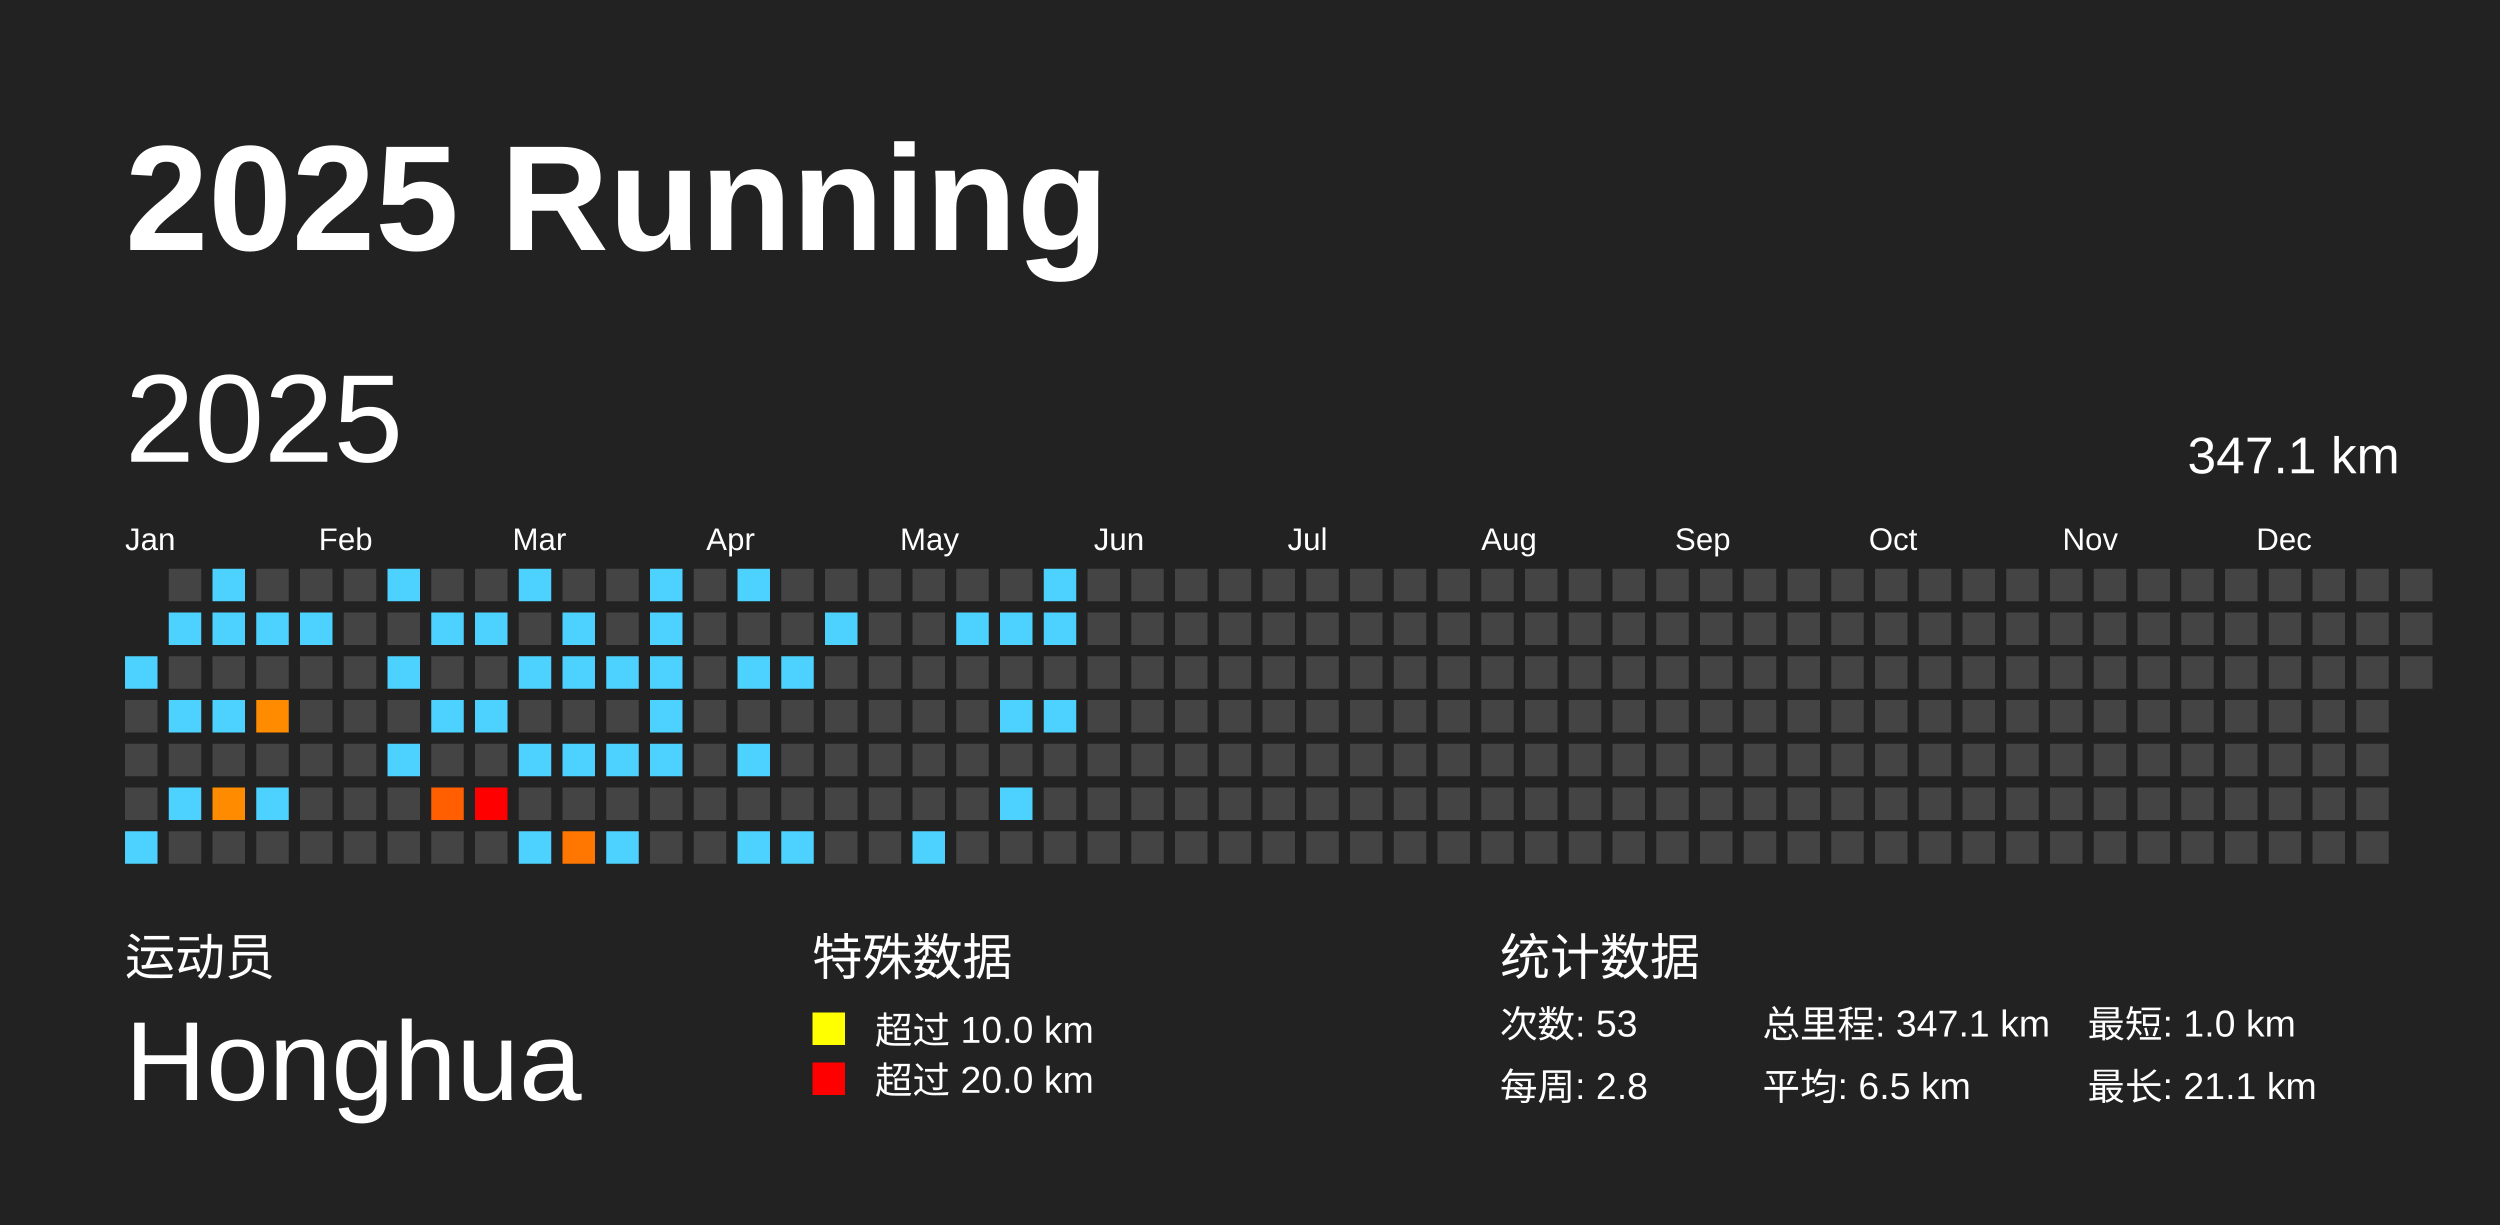
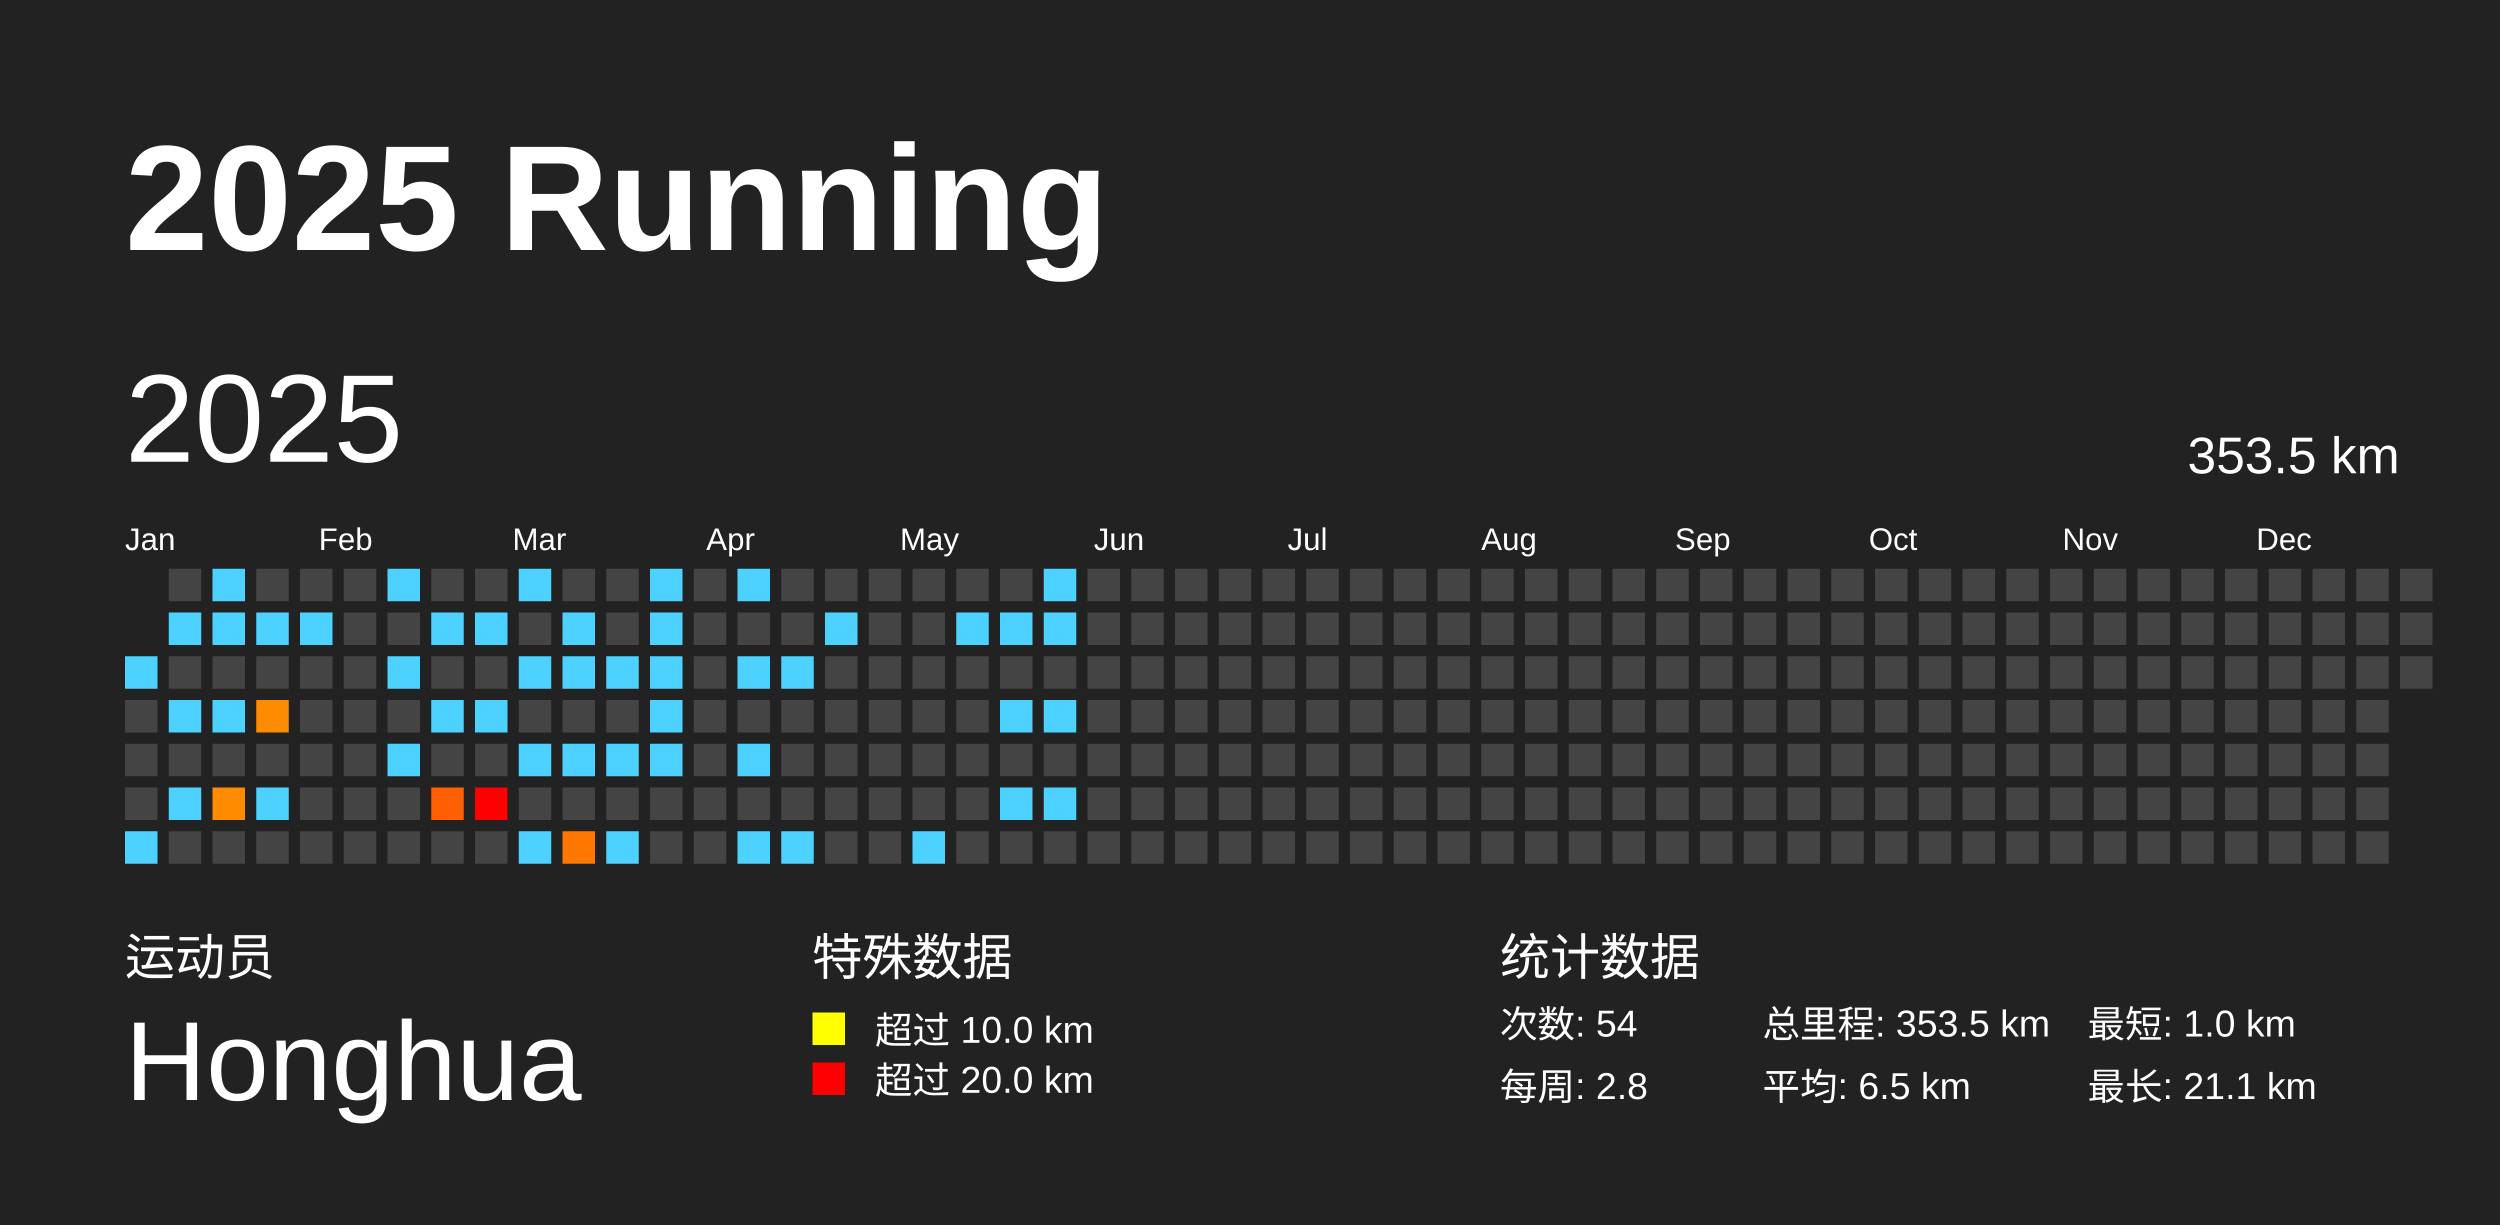
<svg xmlns="http://www.w3.org/2000/svg" baseProfile="full" height="98mm" version="1.1" viewBox="0,0,200,98" width="200mm">
  <defs />
  <rect fill="#222222" height="98" width="200" x="0" y="0" />
  <text fill="#FFFFFF" style="font-size:12px; font-family:Arial; font-weight:bold;" x="10" y="20">2025 Running</text>
  <text fill="#FFFFFF" style="font-size:4px; font-family:Arial" x="10" y="78">运动员</text>
  <text fill="#FFFFFF" style="font-size:9px; font-family:Arial" x="10" y="88">Honghua</text>
  <text fill="#FFFFFF" style="font-size:4px; font-family:Arial" x="65" y="78">特殊数据</text>
  <rect fill="yellow" height="2.6" width="2.6" x="65" y="81" />
  <text fill="#FFFFFF" style="font-size:3px; font-family:Arial" x="70" y="83.5">超过 10.0 km</text>
  <rect fill="red" height="2.6" width="2.6" x="65" y="85" />
  <text fill="#FFFFFF" style="font-size:3px; font-family:Arial" x="70" y="87.5">超过 20.0 km</text>
  <text fill="#FFFFFF" style="font-size:4px; font-family:Arial" x="120" y="78">统计数据</text>
-   <text fill="#FFFFFF" style="font-size:3px; font-family:Arial" x="120" y="83">次数: 53</text>
+   <text fill="#FFFFFF" style="font-size:3px; font-family:Arial" x="120" y="83">次数: 54</text>
  <text fill="#FFFFFF" style="font-size:3px; font-family:Arial" x="120" y="88">每周: 2.8</text>
-   <text fill="#FFFFFF" style="font-size:3px; font-family:Arial" x="141" y="83">总里程: 347.1 km</text>
+   <text fill="#FFFFFF" style="font-size:3px; font-family:Arial" x="141" y="83">总里程: 353.5 km</text>
  <text fill="#FFFFFF" style="font-size:3px; font-family:Arial" x="141" y="88">平均: 6.5 km</text>
  <text fill="#FFFFFF" style="font-size:3px; font-family:Arial" x="167" y="83">最短: 1.0 km</text>
  <text fill="#FFFFFF" style="font-size:3px; font-family:Arial" x="167" y="88">最长: 21.1 km</text>
  <text dominant-baseline="hanging" fill="#FFFFFF" style="font-size:10.0px; font-family:Arial;" x="10" y="30">2025</text>
-   <text dominant-baseline="hanging" fill="#FFFFFF" style="font-size:4.125px; font-family:Arial;" x="175" y="35">347.1 km</text>
+   <text dominant-baseline="hanging" fill="#FFFFFF" style="font-size:4.125px; font-family:Arial;" x="175" y="35">353.5 km</text>
  <text fill="#FFFFFF" style="font-size:2.5px; font-family:Arial" x="10.0" y="44">Jan</text>
  <text fill="#FFFFFF" style="font-size:2.5px; font-family:Arial" x="25.5" y="44">Feb</text>
  <text fill="#FFFFFF" style="font-size:2.5px; font-family:Arial" x="41.0" y="44">Mar</text>
  <text fill="#FFFFFF" style="font-size:2.5px; font-family:Arial" x="56.5" y="44">Apr</text>
  <text fill="#FFFFFF" style="font-size:2.5px; font-family:Arial" x="72.0" y="44">May</text>
  <text fill="#FFFFFF" style="font-size:2.5px; font-family:Arial" x="87.5" y="44">Jun</text>
  <text fill="#FFFFFF" style="font-size:2.5px; font-family:Arial" x="103.0" y="44">Jul</text>
  <text fill="#FFFFFF" style="font-size:2.5px; font-family:Arial" x="118.5" y="44">Aug</text>
  <text fill="#FFFFFF" style="font-size:2.5px; font-family:Arial" x="134.0" y="44">Sep</text>
  <text fill="#FFFFFF" style="font-size:2.5px; font-family:Arial" x="149.5" y="44">Oct</text>
  <text fill="#FFFFFF" style="font-size:2.5px; font-family:Arial" x="165.0" y="44">Nov</text>
  <text fill="#FFFFFF" style="font-size:2.5px; font-family:Arial" x="180.5" y="44">Dec</text>
  <rect fill="#4dd2ff" height="2.6" width="2.6" x="10.0" y="52.5" />
  <rect fill="#444444" height="2.6" width="2.6" x="10.0" y="56.0" />
  <rect fill="#444444" height="2.6" width="2.6" x="10.0" y="59.5" />
  <rect fill="#444444" height="2.6" width="2.6" x="10.0" y="63.0" />
  <rect fill="#4dd2ff" height="2.6" width="2.6" x="10.0" y="66.5" />
  <rect fill="#444444" height="2.6" width="2.6" x="13.5" y="45.5" />
  <rect fill="#4dd2ff" height="2.6" width="2.6" x="13.5" y="49.0" />
  <rect fill="#444444" height="2.6" width="2.6" x="13.5" y="52.5" />
  <rect fill="#4dd2ff" height="2.6" width="2.6" x="13.5" y="56.0" />
  <rect fill="#444444" height="2.6" width="2.6" x="13.5" y="59.5" />
  <rect fill="#4dd2ff" height="2.6" width="2.6" x="13.5" y="63.0" />
  <rect fill="#444444" height="2.6" width="2.6" x="13.5" y="66.5" />
  <rect fill="#4dd2ff" height="2.6" width="2.6" x="17.0" y="45.5" />
  <rect fill="#4dd2ff" height="2.6" width="2.6" x="17.0" y="49.0" />
  <rect fill="#444444" height="2.6" width="2.6" x="17.0" y="52.5" />
  <rect fill="#4dd2ff" height="2.6" width="2.6" x="17.0" y="56.0" />
  <rect fill="#444444" height="2.6" width="2.6" x="17.0" y="59.5" />
  <rect fill="#ff8c00" height="2.6" width="2.6" x="17.0" y="63.0" />
  <rect fill="#444444" height="2.6" width="2.6" x="17.0" y="66.5" />
  <rect fill="#444444" height="2.6" width="2.6" x="20.5" y="45.5" />
  <rect fill="#4dd2ff" height="2.6" width="2.6" x="20.5" y="49.0" />
  <rect fill="#444444" height="2.6" width="2.6" x="20.5" y="52.5" />
  <rect fill="#ff8c00" height="2.6" width="2.6" x="20.5" y="56.0" />
  <rect fill="#444444" height="2.6" width="2.6" x="20.5" y="59.5" />
  <rect fill="#4dd2ff" height="2.6" width="2.6" x="20.5" y="63.0" />
  <rect fill="#444444" height="2.6" width="2.6" x="20.5" y="66.5" />
  <rect fill="#444444" height="2.6" width="2.6" x="24.0" y="45.5" />
  <rect fill="#4dd2ff" height="2.6" width="2.6" x="24.0" y="49.0" />
  <rect fill="#444444" height="2.6" width="2.6" x="24.0" y="52.5" />
  <rect fill="#444444" height="2.6" width="2.6" x="24.0" y="56.0" />
  <rect fill="#444444" height="2.6" width="2.6" x="24.0" y="59.5" />
  <rect fill="#444444" height="2.6" width="2.6" x="24.0" y="63.0" />
  <rect fill="#444444" height="2.6" width="2.6" x="24.0" y="66.5" />
  <rect fill="#444444" height="2.6" width="2.6" x="27.5" y="45.5" />
  <rect fill="#444444" height="2.6" width="2.6" x="27.5" y="49.0" />
  <rect fill="#444444" height="2.6" width="2.6" x="27.5" y="52.5" />
  <rect fill="#444444" height="2.6" width="2.6" x="27.5" y="56.0" />
  <rect fill="#444444" height="2.6" width="2.6" x="27.5" y="59.5" />
  <rect fill="#444444" height="2.6" width="2.6" x="27.5" y="63.0" />
  <rect fill="#444444" height="2.6" width="2.6" x="27.5" y="66.5" />
  <rect fill="#4dd2ff" height="2.6" width="2.6" x="31.0" y="45.5" />
  <rect fill="#444444" height="2.6" width="2.6" x="31.0" y="49.0" />
  <rect fill="#4dd2ff" height="2.6" width="2.6" x="31.0" y="52.5" />
  <rect fill="#444444" height="2.6" width="2.6" x="31.0" y="56.0" />
  <rect fill="#4dd2ff" height="2.6" width="2.6" x="31.0" y="59.5" />
  <rect fill="#444444" height="2.6" width="2.6" x="31.0" y="63.0" />
  <rect fill="#444444" height="2.6" width="2.6" x="31.0" y="66.5" />
  <rect fill="#444444" height="2.6" width="2.6" x="34.5" y="45.5" />
  <rect fill="#4dd2ff" height="2.6" width="2.6" x="34.5" y="49.0" />
  <rect fill="#444444" height="2.6" width="2.6" x="34.5" y="52.5" />
  <rect fill="#4dd2ff" height="2.6" width="2.6" x="34.5" y="56.0" />
  <rect fill="#444444" height="2.6" width="2.6" x="34.5" y="59.5" />
  <rect fill="#ff5f00" height="2.6" width="2.6" x="34.5" y="63.0" />
  <rect fill="#444444" height="2.6" width="2.6" x="34.5" y="66.5" />
  <rect fill="#444444" height="2.6" width="2.6" x="38.0" y="45.5" />
  <rect fill="#4dd2ff" height="2.6" width="2.6" x="38.0" y="49.0" />
  <rect fill="#444444" height="2.6" width="2.6" x="38.0" y="52.5" />
  <rect fill="#4dd2ff" height="2.6" width="2.6" x="38.0" y="56.0" />
  <rect fill="#444444" height="2.6" width="2.6" x="38.0" y="59.5" />
  <rect fill="red" height="2.6" width="2.6" x="38.0" y="63.0" />
  <rect fill="#444444" height="2.6" width="2.6" x="38.0" y="66.5" />
  <rect fill="#4dd2ff" height="2.6" width="2.6" x="41.5" y="45.5" />
  <rect fill="#444444" height="2.6" width="2.6" x="41.5" y="49.0" />
  <rect fill="#4dd2ff" height="2.6" width="2.6" x="41.5" y="52.5" />
  <rect fill="#444444" height="2.6" width="2.6" x="41.5" y="56.0" />
  <rect fill="#4dd2ff" height="2.6" width="2.6" x="41.5" y="59.5" />
  <rect fill="#444444" height="2.6" width="2.6" x="41.5" y="63.0" />
  <rect fill="#4dd2ff" height="2.6" width="2.6" x="41.5" y="66.5" />
  <rect fill="#444444" height="2.6" width="2.6" x="45.0" y="45.5" />
  <rect fill="#4dd2ff" height="2.6" width="2.6" x="45.0" y="49.0" />
  <rect fill="#4dd2ff" height="2.6" width="2.6" x="45.0" y="52.5" />
  <rect fill="#444444" height="2.6" width="2.6" x="45.0" y="56.0" />
  <rect fill="#4dd2ff" height="2.6" width="2.6" x="45.0" y="59.5" />
  <rect fill="#444444" height="2.6" width="2.6" x="45.0" y="63.0" />
  <rect fill="#ff7700" height="2.6" width="2.6" x="45.0" y="66.5" />
  <rect fill="#444444" height="2.6" width="2.6" x="48.5" y="45.5" />
  <rect fill="#444444" height="2.6" width="2.6" x="48.5" y="49.0" />
  <rect fill="#4dd2ff" height="2.6" width="2.6" x="48.5" y="52.5" />
  <rect fill="#444444" height="2.6" width="2.6" x="48.5" y="56.0" />
  <rect fill="#4dd2ff" height="2.6" width="2.6" x="48.5" y="59.5" />
  <rect fill="#444444" height="2.6" width="2.6" x="48.5" y="63.0" />
  <rect fill="#4dd2ff" height="2.6" width="2.6" x="48.5" y="66.5" />
  <rect fill="#4dd2ff" height="2.6" width="2.6" x="52.0" y="45.5" />
  <rect fill="#4dd2ff" height="2.6" width="2.6" x="52.0" y="49.0" />
  <rect fill="#4dd2ff" height="2.6" width="2.6" x="52.0" y="52.5" />
  <rect fill="#4dd2ff" height="2.6" width="2.6" x="52.0" y="56.0" />
  <rect fill="#4dd2ff" height="2.6" width="2.6" x="52.0" y="59.5" />
  <rect fill="#444444" height="2.6" width="2.6" x="52.0" y="63.0" />
  <rect fill="#444444" height="2.6" width="2.6" x="52.0" y="66.5" />
  <rect fill="#444444" height="2.6" width="2.6" x="55.5" y="45.5" />
  <rect fill="#444444" height="2.6" width="2.6" x="55.5" y="49.0" />
  <rect fill="#444444" height="2.6" width="2.6" x="55.5" y="52.5" />
  <rect fill="#444444" height="2.6" width="2.6" x="55.5" y="56.0" />
  <rect fill="#444444" height="2.6" width="2.6" x="55.5" y="59.5" />
  <rect fill="#444444" height="2.6" width="2.6" x="55.5" y="63.0" />
  <rect fill="#444444" height="2.6" width="2.6" x="55.5" y="66.5" />
  <rect fill="#4dd2ff" height="2.6" width="2.6" x="59.0" y="45.5" />
  <rect fill="#444444" height="2.6" width="2.6" x="59.0" y="49.0" />
  <rect fill="#4dd2ff" height="2.6" width="2.6" x="59.0" y="52.5" />
  <rect fill="#444444" height="2.6" width="2.6" x="59.0" y="56.0" />
  <rect fill="#4dd2ff" height="2.6" width="2.6" x="59.0" y="59.5" />
  <rect fill="#444444" height="2.6" width="2.6" x="59.0" y="63.0" />
  <rect fill="#4dd2ff" height="2.6" width="2.6" x="59.0" y="66.5" />
  <rect fill="#444444" height="2.6" width="2.6" x="62.5" y="45.5" />
  <rect fill="#444444" height="2.6" width="2.6" x="62.5" y="49.0" />
  <rect fill="#4dd2ff" height="2.6" width="2.6" x="62.5" y="52.5" />
  <rect fill="#444444" height="2.6" width="2.6" x="62.5" y="56.0" />
  <rect fill="#444444" height="2.6" width="2.6" x="62.5" y="59.5" />
  <rect fill="#444444" height="2.6" width="2.6" x="62.5" y="63.0" />
  <rect fill="#4dd2ff" height="2.6" width="2.6" x="62.5" y="66.5" />
  <rect fill="#444444" height="2.6" width="2.6" x="66.0" y="45.5" />
  <rect fill="#4dd2ff" height="2.6" width="2.6" x="66.0" y="49.0" />
  <rect fill="#444444" height="2.6" width="2.6" x="66.0" y="52.5" />
  <rect fill="#444444" height="2.6" width="2.6" x="66.0" y="56.0" />
  <rect fill="#444444" height="2.6" width="2.6" x="66.0" y="59.5" />
  <rect fill="#444444" height="2.6" width="2.6" x="66.0" y="63.0" />
  <rect fill="#444444" height="2.6" width="2.6" x="66.0" y="66.5" />
  <rect fill="#444444" height="2.6" width="2.6" x="69.5" y="45.5" />
  <rect fill="#444444" height="2.6" width="2.6" x="69.5" y="49.0" />
  <rect fill="#444444" height="2.6" width="2.6" x="69.5" y="52.5" />
  <rect fill="#444444" height="2.6" width="2.6" x="69.5" y="56.0" />
  <rect fill="#444444" height="2.6" width="2.6" x="69.5" y="59.5" />
  <rect fill="#444444" height="2.6" width="2.6" x="69.5" y="63.0" />
  <rect fill="#444444" height="2.6" width="2.6" x="69.5" y="66.5" />
  <rect fill="#444444" height="2.6" width="2.6" x="73.0" y="45.5" />
  <rect fill="#444444" height="2.6" width="2.6" x="73.0" y="49.0" />
  <rect fill="#444444" height="2.6" width="2.6" x="73.0" y="52.5" />
  <rect fill="#444444" height="2.6" width="2.6" x="73.0" y="56.0" />
  <rect fill="#444444" height="2.6" width="2.6" x="73.0" y="59.5" />
  <rect fill="#444444" height="2.6" width="2.6" x="73.0" y="63.0" />
  <rect fill="#4dd2ff" height="2.6" width="2.6" x="73.0" y="66.5" />
  <rect fill="#444444" height="2.6" width="2.6" x="76.5" y="45.5" />
  <rect fill="#4dd2ff" height="2.6" width="2.6" x="76.5" y="49.0" />
  <rect fill="#444444" height="2.6" width="2.6" x="76.5" y="52.5" />
  <rect fill="#444444" height="2.6" width="2.6" x="76.5" y="56.0" />
  <rect fill="#444444" height="2.6" width="2.6" x="76.5" y="59.5" />
  <rect fill="#444444" height="2.6" width="2.6" x="76.5" y="63.0" />
  <rect fill="#444444" height="2.6" width="2.6" x="76.5" y="66.5" />
  <rect fill="#444444" height="2.6" width="2.6" x="80.0" y="45.5" />
  <rect fill="#4dd2ff" height="2.6" width="2.6" x="80.0" y="49.0" />
  <rect fill="#444444" height="2.6" width="2.6" x="80.0" y="52.5" />
  <rect fill="#4dd2ff" height="2.6" width="2.6" x="80.0" y="56.0" />
  <rect fill="#444444" height="2.6" width="2.6" x="80.0" y="59.5" />
  <rect fill="#4dd2ff" height="2.6" width="2.6" x="80.0" y="63.0" />
  <rect fill="#444444" height="2.6" width="2.6" x="80.0" y="66.5" />
  <rect fill="#4dd2ff" height="2.6" width="2.6" x="83.5" y="45.5" />
  <rect fill="#4dd2ff" height="2.6" width="2.6" x="83.5" y="49.0" />
  <rect fill="#444444" height="2.6" width="2.6" x="83.5" y="52.5" />
  <rect fill="#4dd2ff" height="2.6" width="2.6" x="83.5" y="56.0" />
  <rect fill="#444444" height="2.6" width="2.6" x="83.5" y="59.5" />
-   <rect fill="#444444" height="2.6" width="2.6" x="83.5" y="63.0" />
+   <rect fill="#4dd2ff" height="2.6" width="2.6" x="83.5" y="63.0" />
  <rect fill="#444444" height="2.6" width="2.6" x="83.5" y="66.5" />
  <rect fill="#444444" height="2.6" width="2.6" x="87.0" y="45.5" />
  <rect fill="#444444" height="2.6" width="2.6" x="87.0" y="49.0" />
  <rect fill="#444444" height="2.6" width="2.6" x="87.0" y="52.5" />
  <rect fill="#444444" height="2.6" width="2.6" x="87.0" y="56.0" />
  <rect fill="#444444" height="2.6" width="2.6" x="87.0" y="59.5" />
  <rect fill="#444444" height="2.6" width="2.6" x="87.0" y="63.0" />
  <rect fill="#444444" height="2.6" width="2.6" x="87.0" y="66.5" />
  <rect fill="#444444" height="2.6" width="2.6" x="90.5" y="45.5" />
  <rect fill="#444444" height="2.6" width="2.6" x="90.5" y="49.0" />
  <rect fill="#444444" height="2.6" width="2.6" x="90.5" y="52.5" />
  <rect fill="#444444" height="2.6" width="2.6" x="90.5" y="56.0" />
  <rect fill="#444444" height="2.6" width="2.6" x="90.5" y="59.5" />
  <rect fill="#444444" height="2.6" width="2.6" x="90.5" y="63.0" />
  <rect fill="#444444" height="2.6" width="2.6" x="90.5" y="66.5" />
  <rect fill="#444444" height="2.6" width="2.6" x="94.0" y="45.5" />
  <rect fill="#444444" height="2.6" width="2.6" x="94.0" y="49.0" />
  <rect fill="#444444" height="2.6" width="2.6" x="94.0" y="52.5" />
  <rect fill="#444444" height="2.6" width="2.6" x="94.0" y="56.0" />
  <rect fill="#444444" height="2.6" width="2.6" x="94.0" y="59.5" />
  <rect fill="#444444" height="2.6" width="2.6" x="94.0" y="63.0" />
  <rect fill="#444444" height="2.6" width="2.6" x="94.0" y="66.5" />
  <rect fill="#444444" height="2.6" width="2.6" x="97.5" y="45.5" />
  <rect fill="#444444" height="2.6" width="2.6" x="97.5" y="49.0" />
  <rect fill="#444444" height="2.6" width="2.6" x="97.5" y="52.5" />
  <rect fill="#444444" height="2.6" width="2.6" x="97.5" y="56.0" />
  <rect fill="#444444" height="2.6" width="2.6" x="97.5" y="59.5" />
  <rect fill="#444444" height="2.6" width="2.6" x="97.5" y="63.0" />
  <rect fill="#444444" height="2.6" width="2.6" x="97.5" y="66.5" />
  <rect fill="#444444" height="2.6" width="2.6" x="101.0" y="45.5" />
  <rect fill="#444444" height="2.6" width="2.6" x="101.0" y="49.0" />
  <rect fill="#444444" height="2.6" width="2.6" x="101.0" y="52.5" />
  <rect fill="#444444" height="2.6" width="2.6" x="101.0" y="56.0" />
  <rect fill="#444444" height="2.6" width="2.6" x="101.0" y="59.5" />
  <rect fill="#444444" height="2.6" width="2.6" x="101.0" y="63.0" />
  <rect fill="#444444" height="2.6" width="2.6" x="101.0" y="66.5" />
  <rect fill="#444444" height="2.6" width="2.6" x="104.5" y="45.5" />
  <rect fill="#444444" height="2.6" width="2.6" x="104.5" y="49.0" />
  <rect fill="#444444" height="2.6" width="2.6" x="104.5" y="52.5" />
  <rect fill="#444444" height="2.6" width="2.6" x="104.5" y="56.0" />
  <rect fill="#444444" height="2.6" width="2.6" x="104.5" y="59.5" />
  <rect fill="#444444" height="2.6" width="2.6" x="104.5" y="63.0" />
  <rect fill="#444444" height="2.6" width="2.6" x="104.5" y="66.5" />
  <rect fill="#444444" height="2.6" width="2.6" x="108.0" y="45.5" />
  <rect fill="#444444" height="2.6" width="2.6" x="108.0" y="49.0" />
  <rect fill="#444444" height="2.6" width="2.6" x="108.0" y="52.5" />
  <rect fill="#444444" height="2.6" width="2.6" x="108.0" y="56.0" />
  <rect fill="#444444" height="2.6" width="2.6" x="108.0" y="59.5" />
  <rect fill="#444444" height="2.6" width="2.6" x="108.0" y="63.0" />
  <rect fill="#444444" height="2.6" width="2.6" x="108.0" y="66.5" />
  <rect fill="#444444" height="2.6" width="2.6" x="111.5" y="45.5" />
  <rect fill="#444444" height="2.6" width="2.6" x="111.5" y="49.0" />
  <rect fill="#444444" height="2.6" width="2.6" x="111.5" y="52.5" />
  <rect fill="#444444" height="2.6" width="2.6" x="111.5" y="56.0" />
  <rect fill="#444444" height="2.6" width="2.6" x="111.5" y="59.5" />
  <rect fill="#444444" height="2.6" width="2.6" x="111.5" y="63.0" />
  <rect fill="#444444" height="2.6" width="2.6" x="111.5" y="66.5" />
  <rect fill="#444444" height="2.6" width="2.6" x="115.0" y="45.5" />
  <rect fill="#444444" height="2.6" width="2.6" x="115.0" y="49.0" />
  <rect fill="#444444" height="2.6" width="2.6" x="115.0" y="52.5" />
  <rect fill="#444444" height="2.6" width="2.6" x="115.0" y="56.0" />
  <rect fill="#444444" height="2.6" width="2.6" x="115.0" y="59.5" />
  <rect fill="#444444" height="2.6" width="2.6" x="115.0" y="63.0" />
  <rect fill="#444444" height="2.6" width="2.6" x="115.0" y="66.5" />
  <rect fill="#444444" height="2.6" width="2.6" x="118.5" y="45.5" />
  <rect fill="#444444" height="2.6" width="2.6" x="118.5" y="49.0" />
  <rect fill="#444444" height="2.6" width="2.6" x="118.5" y="52.5" />
  <rect fill="#444444" height="2.6" width="2.6" x="118.5" y="56.0" />
  <rect fill="#444444" height="2.6" width="2.6" x="118.5" y="59.5" />
  <rect fill="#444444" height="2.6" width="2.6" x="118.5" y="63.0" />
  <rect fill="#444444" height="2.6" width="2.6" x="118.5" y="66.5" />
  <rect fill="#444444" height="2.6" width="2.6" x="122.0" y="45.5" />
  <rect fill="#444444" height="2.6" width="2.6" x="122.0" y="49.0" />
  <rect fill="#444444" height="2.6" width="2.6" x="122.0" y="52.5" />
  <rect fill="#444444" height="2.6" width="2.6" x="122.0" y="56.0" />
  <rect fill="#444444" height="2.6" width="2.6" x="122.0" y="59.5" />
  <rect fill="#444444" height="2.6" width="2.6" x="122.0" y="63.0" />
  <rect fill="#444444" height="2.6" width="2.6" x="122.0" y="66.5" />
  <rect fill="#444444" height="2.6" width="2.6" x="125.5" y="45.5" />
  <rect fill="#444444" height="2.6" width="2.6" x="125.5" y="49.0" />
  <rect fill="#444444" height="2.6" width="2.6" x="125.5" y="52.5" />
  <rect fill="#444444" height="2.6" width="2.6" x="125.5" y="56.0" />
  <rect fill="#444444" height="2.6" width="2.6" x="125.5" y="59.5" />
  <rect fill="#444444" height="2.6" width="2.6" x="125.5" y="63.0" />
  <rect fill="#444444" height="2.6" width="2.6" x="125.5" y="66.5" />
  <rect fill="#444444" height="2.6" width="2.6" x="129.0" y="45.5" />
  <rect fill="#444444" height="2.6" width="2.6" x="129.0" y="49.0" />
  <rect fill="#444444" height="2.6" width="2.6" x="129.0" y="52.5" />
  <rect fill="#444444" height="2.6" width="2.6" x="129.0" y="56.0" />
  <rect fill="#444444" height="2.6" width="2.6" x="129.0" y="59.5" />
  <rect fill="#444444" height="2.6" width="2.6" x="129.0" y="63.0" />
  <rect fill="#444444" height="2.6" width="2.6" x="129.0" y="66.5" />
  <rect fill="#444444" height="2.6" width="2.6" x="132.5" y="45.5" />
  <rect fill="#444444" height="2.6" width="2.6" x="132.5" y="49.0" />
  <rect fill="#444444" height="2.6" width="2.6" x="132.5" y="52.5" />
  <rect fill="#444444" height="2.6" width="2.6" x="132.5" y="56.0" />
  <rect fill="#444444" height="2.6" width="2.6" x="132.5" y="59.5" />
  <rect fill="#444444" height="2.6" width="2.6" x="132.5" y="63.0" />
  <rect fill="#444444" height="2.6" width="2.6" x="132.5" y="66.5" />
  <rect fill="#444444" height="2.6" width="2.6" x="136.0" y="45.5" />
  <rect fill="#444444" height="2.6" width="2.6" x="136.0" y="49.0" />
  <rect fill="#444444" height="2.6" width="2.6" x="136.0" y="52.5" />
  <rect fill="#444444" height="2.6" width="2.6" x="136.0" y="56.0" />
  <rect fill="#444444" height="2.6" width="2.6" x="136.0" y="59.5" />
  <rect fill="#444444" height="2.6" width="2.6" x="136.0" y="63.0" />
  <rect fill="#444444" height="2.6" width="2.6" x="136.0" y="66.5" />
  <rect fill="#444444" height="2.6" width="2.6" x="139.5" y="45.5" />
  <rect fill="#444444" height="2.6" width="2.6" x="139.5" y="49.0" />
  <rect fill="#444444" height="2.6" width="2.6" x="139.5" y="52.5" />
  <rect fill="#444444" height="2.6" width="2.6" x="139.5" y="56.0" />
  <rect fill="#444444" height="2.6" width="2.6" x="139.5" y="59.5" />
  <rect fill="#444444" height="2.6" width="2.6" x="139.5" y="63.0" />
  <rect fill="#444444" height="2.6" width="2.6" x="139.5" y="66.5" />
  <rect fill="#444444" height="2.6" width="2.6" x="143.0" y="45.5" />
  <rect fill="#444444" height="2.6" width="2.6" x="143.0" y="49.0" />
  <rect fill="#444444" height="2.6" width="2.6" x="143.0" y="52.5" />
  <rect fill="#444444" height="2.6" width="2.6" x="143.0" y="56.0" />
  <rect fill="#444444" height="2.6" width="2.6" x="143.0" y="59.5" />
  <rect fill="#444444" height="2.6" width="2.6" x="143.0" y="63.0" />
  <rect fill="#444444" height="2.6" width="2.6" x="143.0" y="66.5" />
  <rect fill="#444444" height="2.6" width="2.6" x="146.5" y="45.5" />
  <rect fill="#444444" height="2.6" width="2.6" x="146.5" y="49.0" />
  <rect fill="#444444" height="2.6" width="2.6" x="146.5" y="52.5" />
  <rect fill="#444444" height="2.6" width="2.6" x="146.5" y="56.0" />
  <rect fill="#444444" height="2.6" width="2.6" x="146.5" y="59.5" />
  <rect fill="#444444" height="2.6" width="2.6" x="146.5" y="63.0" />
  <rect fill="#444444" height="2.6" width="2.6" x="146.5" y="66.5" />
  <rect fill="#444444" height="2.6" width="2.6" x="150.0" y="45.5" />
  <rect fill="#444444" height="2.6" width="2.6" x="150.0" y="49.0" />
  <rect fill="#444444" height="2.6" width="2.6" x="150.0" y="52.5" />
  <rect fill="#444444" height="2.6" width="2.6" x="150.0" y="56.0" />
  <rect fill="#444444" height="2.6" width="2.6" x="150.0" y="59.5" />
  <rect fill="#444444" height="2.6" width="2.6" x="150.0" y="63.0" />
  <rect fill="#444444" height="2.6" width="2.6" x="150.0" y="66.5" />
  <rect fill="#444444" height="2.6" width="2.6" x="153.5" y="45.5" />
  <rect fill="#444444" height="2.6" width="2.6" x="153.5" y="49.0" />
  <rect fill="#444444" height="2.6" width="2.6" x="153.5" y="52.5" />
  <rect fill="#444444" height="2.6" width="2.6" x="153.5" y="56.0" />
  <rect fill="#444444" height="2.6" width="2.6" x="153.5" y="59.5" />
  <rect fill="#444444" height="2.6" width="2.6" x="153.5" y="63.0" />
  <rect fill="#444444" height="2.6" width="2.6" x="153.5" y="66.5" />
  <rect fill="#444444" height="2.6" width="2.6" x="157.0" y="45.5" />
  <rect fill="#444444" height="2.6" width="2.6" x="157.0" y="49.0" />
  <rect fill="#444444" height="2.6" width="2.6" x="157.0" y="52.5" />
  <rect fill="#444444" height="2.6" width="2.6" x="157.0" y="56.0" />
  <rect fill="#444444" height="2.6" width="2.6" x="157.0" y="59.5" />
  <rect fill="#444444" height="2.6" width="2.6" x="157.0" y="63.0" />
  <rect fill="#444444" height="2.6" width="2.6" x="157.0" y="66.5" />
  <rect fill="#444444" height="2.6" width="2.6" x="160.5" y="45.5" />
  <rect fill="#444444" height="2.6" width="2.6" x="160.5" y="49.0" />
  <rect fill="#444444" height="2.6" width="2.6" x="160.5" y="52.5" />
  <rect fill="#444444" height="2.6" width="2.6" x="160.5" y="56.0" />
  <rect fill="#444444" height="2.6" width="2.6" x="160.5" y="59.5" />
  <rect fill="#444444" height="2.6" width="2.6" x="160.5" y="63.0" />
  <rect fill="#444444" height="2.6" width="2.6" x="160.5" y="66.5" />
  <rect fill="#444444" height="2.6" width="2.6" x="164.0" y="45.5" />
  <rect fill="#444444" height="2.6" width="2.6" x="164.0" y="49.0" />
  <rect fill="#444444" height="2.6" width="2.6" x="164.0" y="52.5" />
  <rect fill="#444444" height="2.6" width="2.6" x="164.0" y="56.0" />
  <rect fill="#444444" height="2.6" width="2.6" x="164.0" y="59.5" />
  <rect fill="#444444" height="2.6" width="2.6" x="164.0" y="63.0" />
  <rect fill="#444444" height="2.6" width="2.6" x="164.0" y="66.5" />
  <rect fill="#444444" height="2.6" width="2.6" x="167.5" y="45.5" />
  <rect fill="#444444" height="2.6" width="2.6" x="167.5" y="49.0" />
  <rect fill="#444444" height="2.6" width="2.6" x="167.5" y="52.5" />
  <rect fill="#444444" height="2.6" width="2.6" x="167.5" y="56.0" />
  <rect fill="#444444" height="2.6" width="2.6" x="167.5" y="59.5" />
  <rect fill="#444444" height="2.6" width="2.6" x="167.5" y="63.0" />
  <rect fill="#444444" height="2.6" width="2.6" x="167.5" y="66.5" />
  <rect fill="#444444" height="2.6" width="2.6" x="171.0" y="45.5" />
  <rect fill="#444444" height="2.6" width="2.6" x="171.0" y="49.0" />
  <rect fill="#444444" height="2.6" width="2.6" x="171.0" y="52.5" />
  <rect fill="#444444" height="2.6" width="2.6" x="171.0" y="56.0" />
  <rect fill="#444444" height="2.6" width="2.6" x="171.0" y="59.5" />
  <rect fill="#444444" height="2.6" width="2.6" x="171.0" y="63.0" />
  <rect fill="#444444" height="2.6" width="2.6" x="171.0" y="66.5" />
  <rect fill="#444444" height="2.6" width="2.6" x="174.5" y="45.5" />
  <rect fill="#444444" height="2.6" width="2.6" x="174.5" y="49.0" />
  <rect fill="#444444" height="2.6" width="2.6" x="174.5" y="52.5" />
  <rect fill="#444444" height="2.6" width="2.6" x="174.5" y="56.0" />
  <rect fill="#444444" height="2.6" width="2.6" x="174.5" y="59.5" />
  <rect fill="#444444" height="2.6" width="2.6" x="174.5" y="63.0" />
  <rect fill="#444444" height="2.6" width="2.6" x="174.5" y="66.5" />
  <rect fill="#444444" height="2.6" width="2.6" x="178.0" y="45.5" />
  <rect fill="#444444" height="2.6" width="2.6" x="178.0" y="49.0" />
  <rect fill="#444444" height="2.6" width="2.6" x="178.0" y="52.5" />
  <rect fill="#444444" height="2.6" width="2.6" x="178.0" y="56.0" />
  <rect fill="#444444" height="2.6" width="2.6" x="178.0" y="59.5" />
  <rect fill="#444444" height="2.6" width="2.6" x="178.0" y="63.0" />
  <rect fill="#444444" height="2.6" width="2.6" x="178.0" y="66.5" />
  <rect fill="#444444" height="2.6" width="2.6" x="181.5" y="45.5" />
  <rect fill="#444444" height="2.6" width="2.6" x="181.5" y="49.0" />
  <rect fill="#444444" height="2.6" width="2.6" x="181.5" y="52.5" />
  <rect fill="#444444" height="2.6" width="2.6" x="181.5" y="56.0" />
  <rect fill="#444444" height="2.6" width="2.6" x="181.5" y="59.5" />
  <rect fill="#444444" height="2.6" width="2.6" x="181.5" y="63.0" />
  <rect fill="#444444" height="2.6" width="2.6" x="181.5" y="66.5" />
  <rect fill="#444444" height="2.6" width="2.6" x="185.0" y="45.5" />
  <rect fill="#444444" height="2.6" width="2.6" x="185.0" y="49.0" />
  <rect fill="#444444" height="2.6" width="2.6" x="185.0" y="52.5" />
  <rect fill="#444444" height="2.6" width="2.6" x="185.0" y="56.0" />
  <rect fill="#444444" height="2.6" width="2.6" x="185.0" y="59.5" />
  <rect fill="#444444" height="2.6" width="2.6" x="185.0" y="63.0" />
  <rect fill="#444444" height="2.6" width="2.6" x="185.0" y="66.5" />
  <rect fill="#444444" height="2.6" width="2.6" x="188.5" y="45.5" />
  <rect fill="#444444" height="2.6" width="2.6" x="188.5" y="49.0" />
  <rect fill="#444444" height="2.6" width="2.6" x="188.5" y="52.5" />
  <rect fill="#444444" height="2.6" width="2.6" x="188.5" y="56.0" />
  <rect fill="#444444" height="2.6" width="2.6" x="188.5" y="59.5" />
  <rect fill="#444444" height="2.6" width="2.6" x="188.5" y="63.0" />
  <rect fill="#444444" height="2.6" width="2.6" x="188.5" y="66.5" />
  <rect fill="#444444" height="2.6" width="2.6" x="192.0" y="45.5" />
  <rect fill="#444444" height="2.6" width="2.6" x="192.0" y="49.0" />
  <rect fill="#444444" height="2.6" width="2.6" x="192.0" y="52.5" />
</svg>
